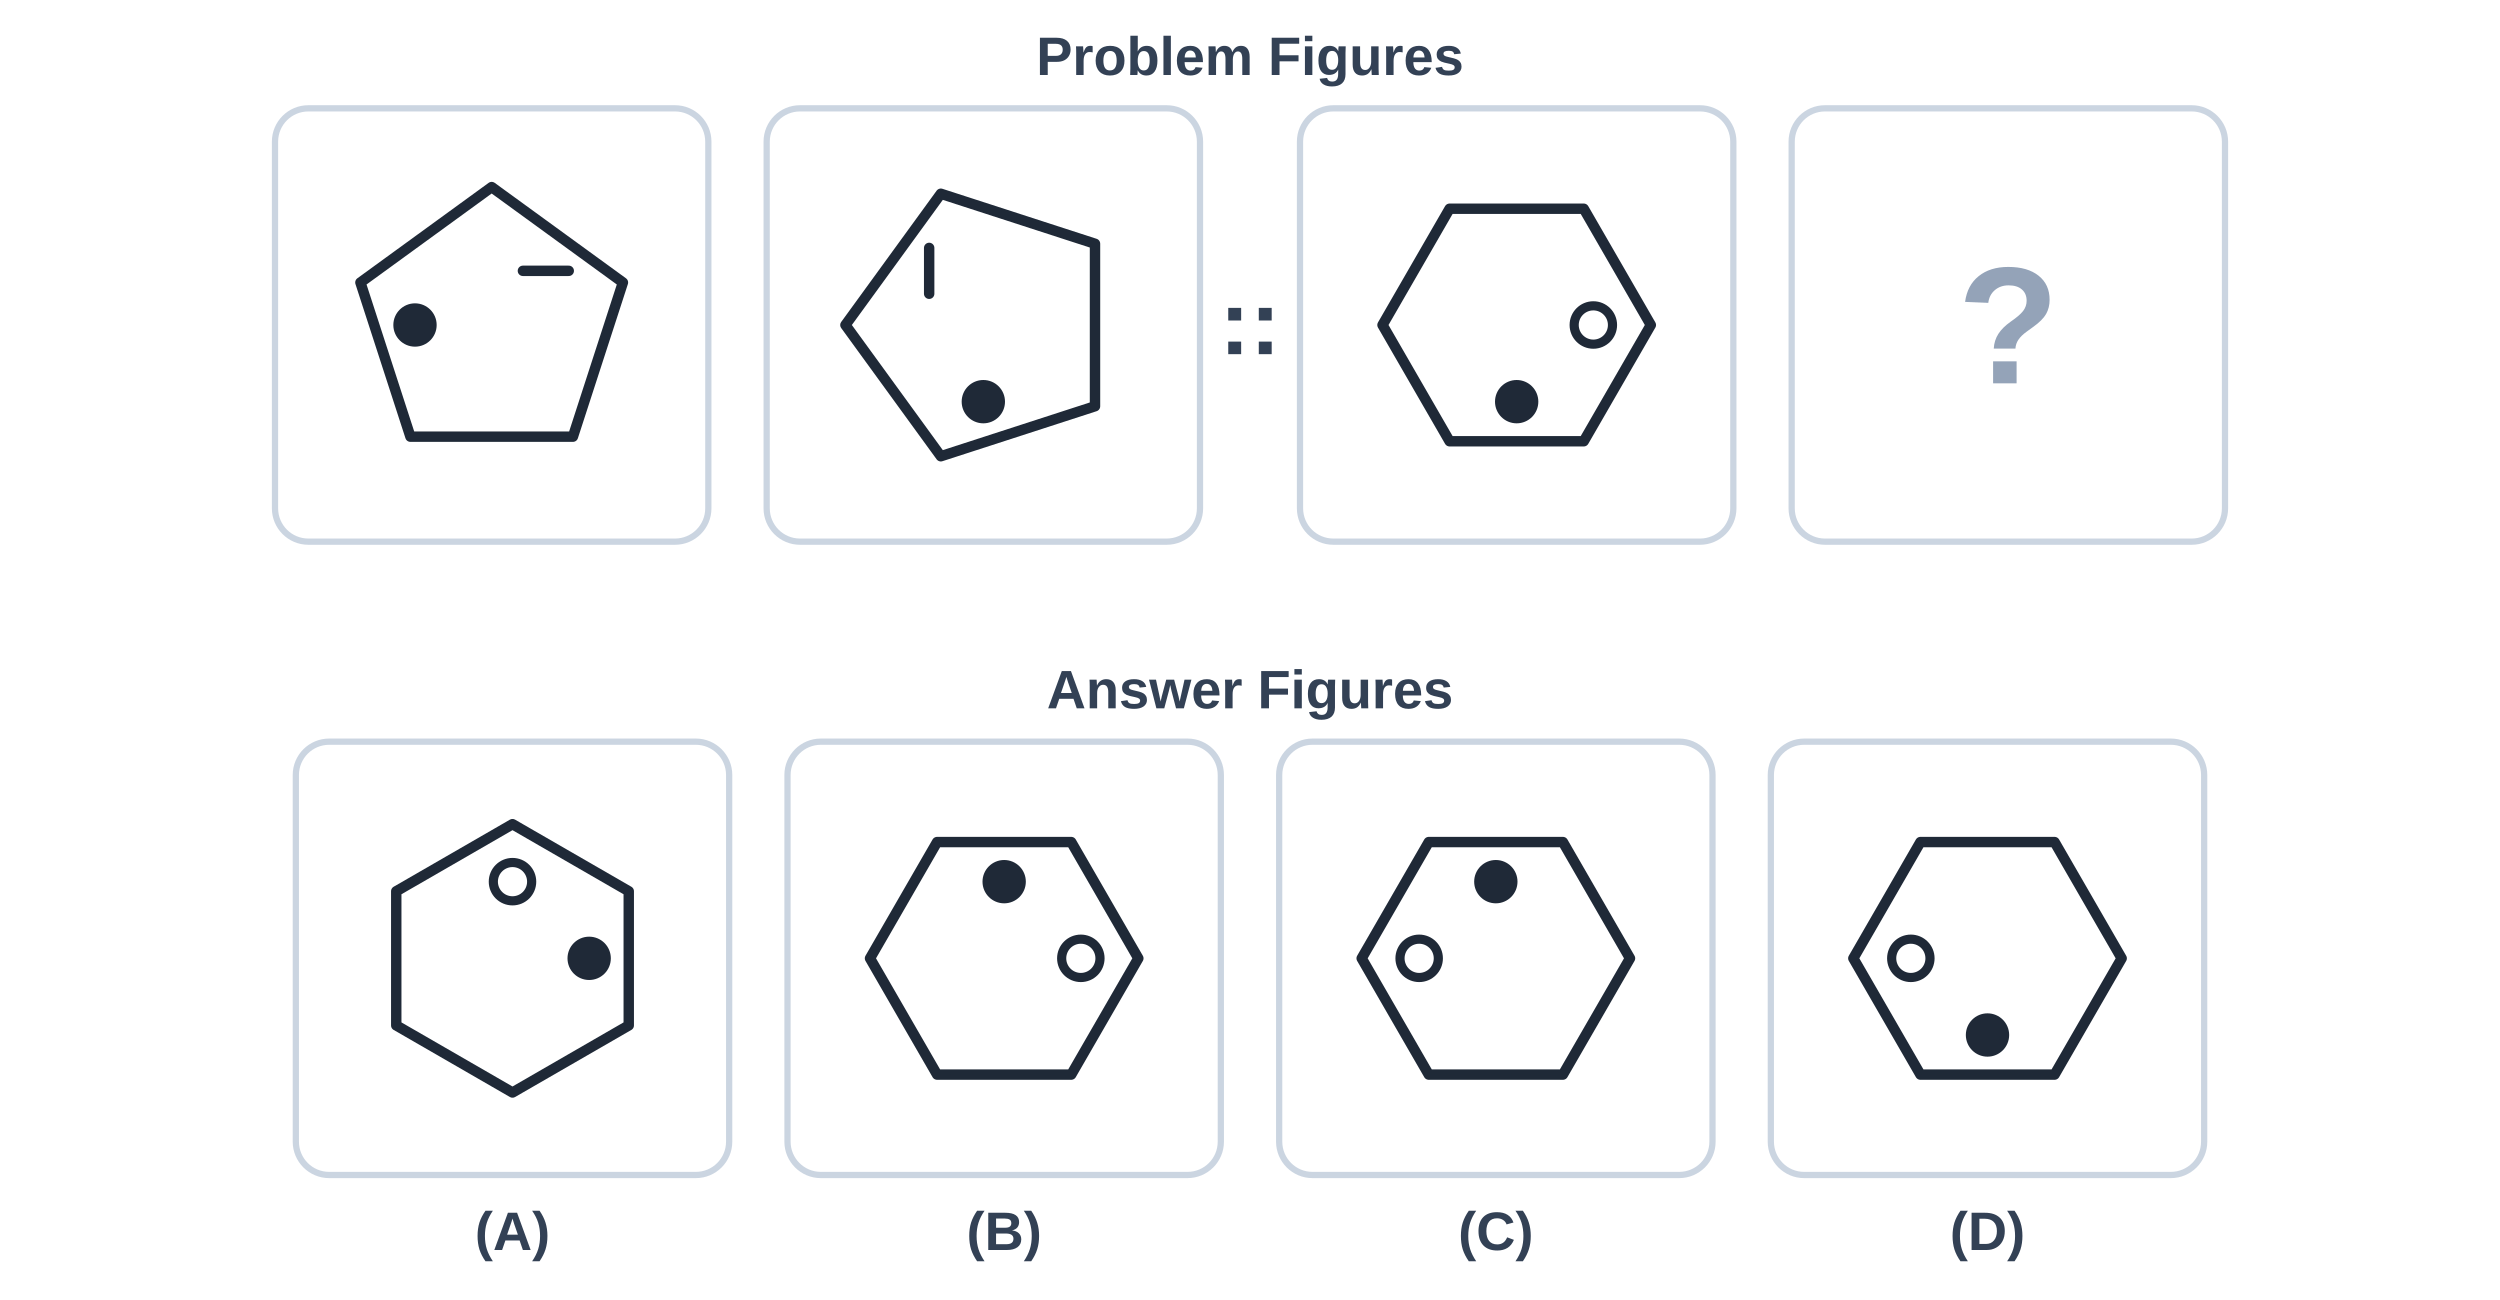
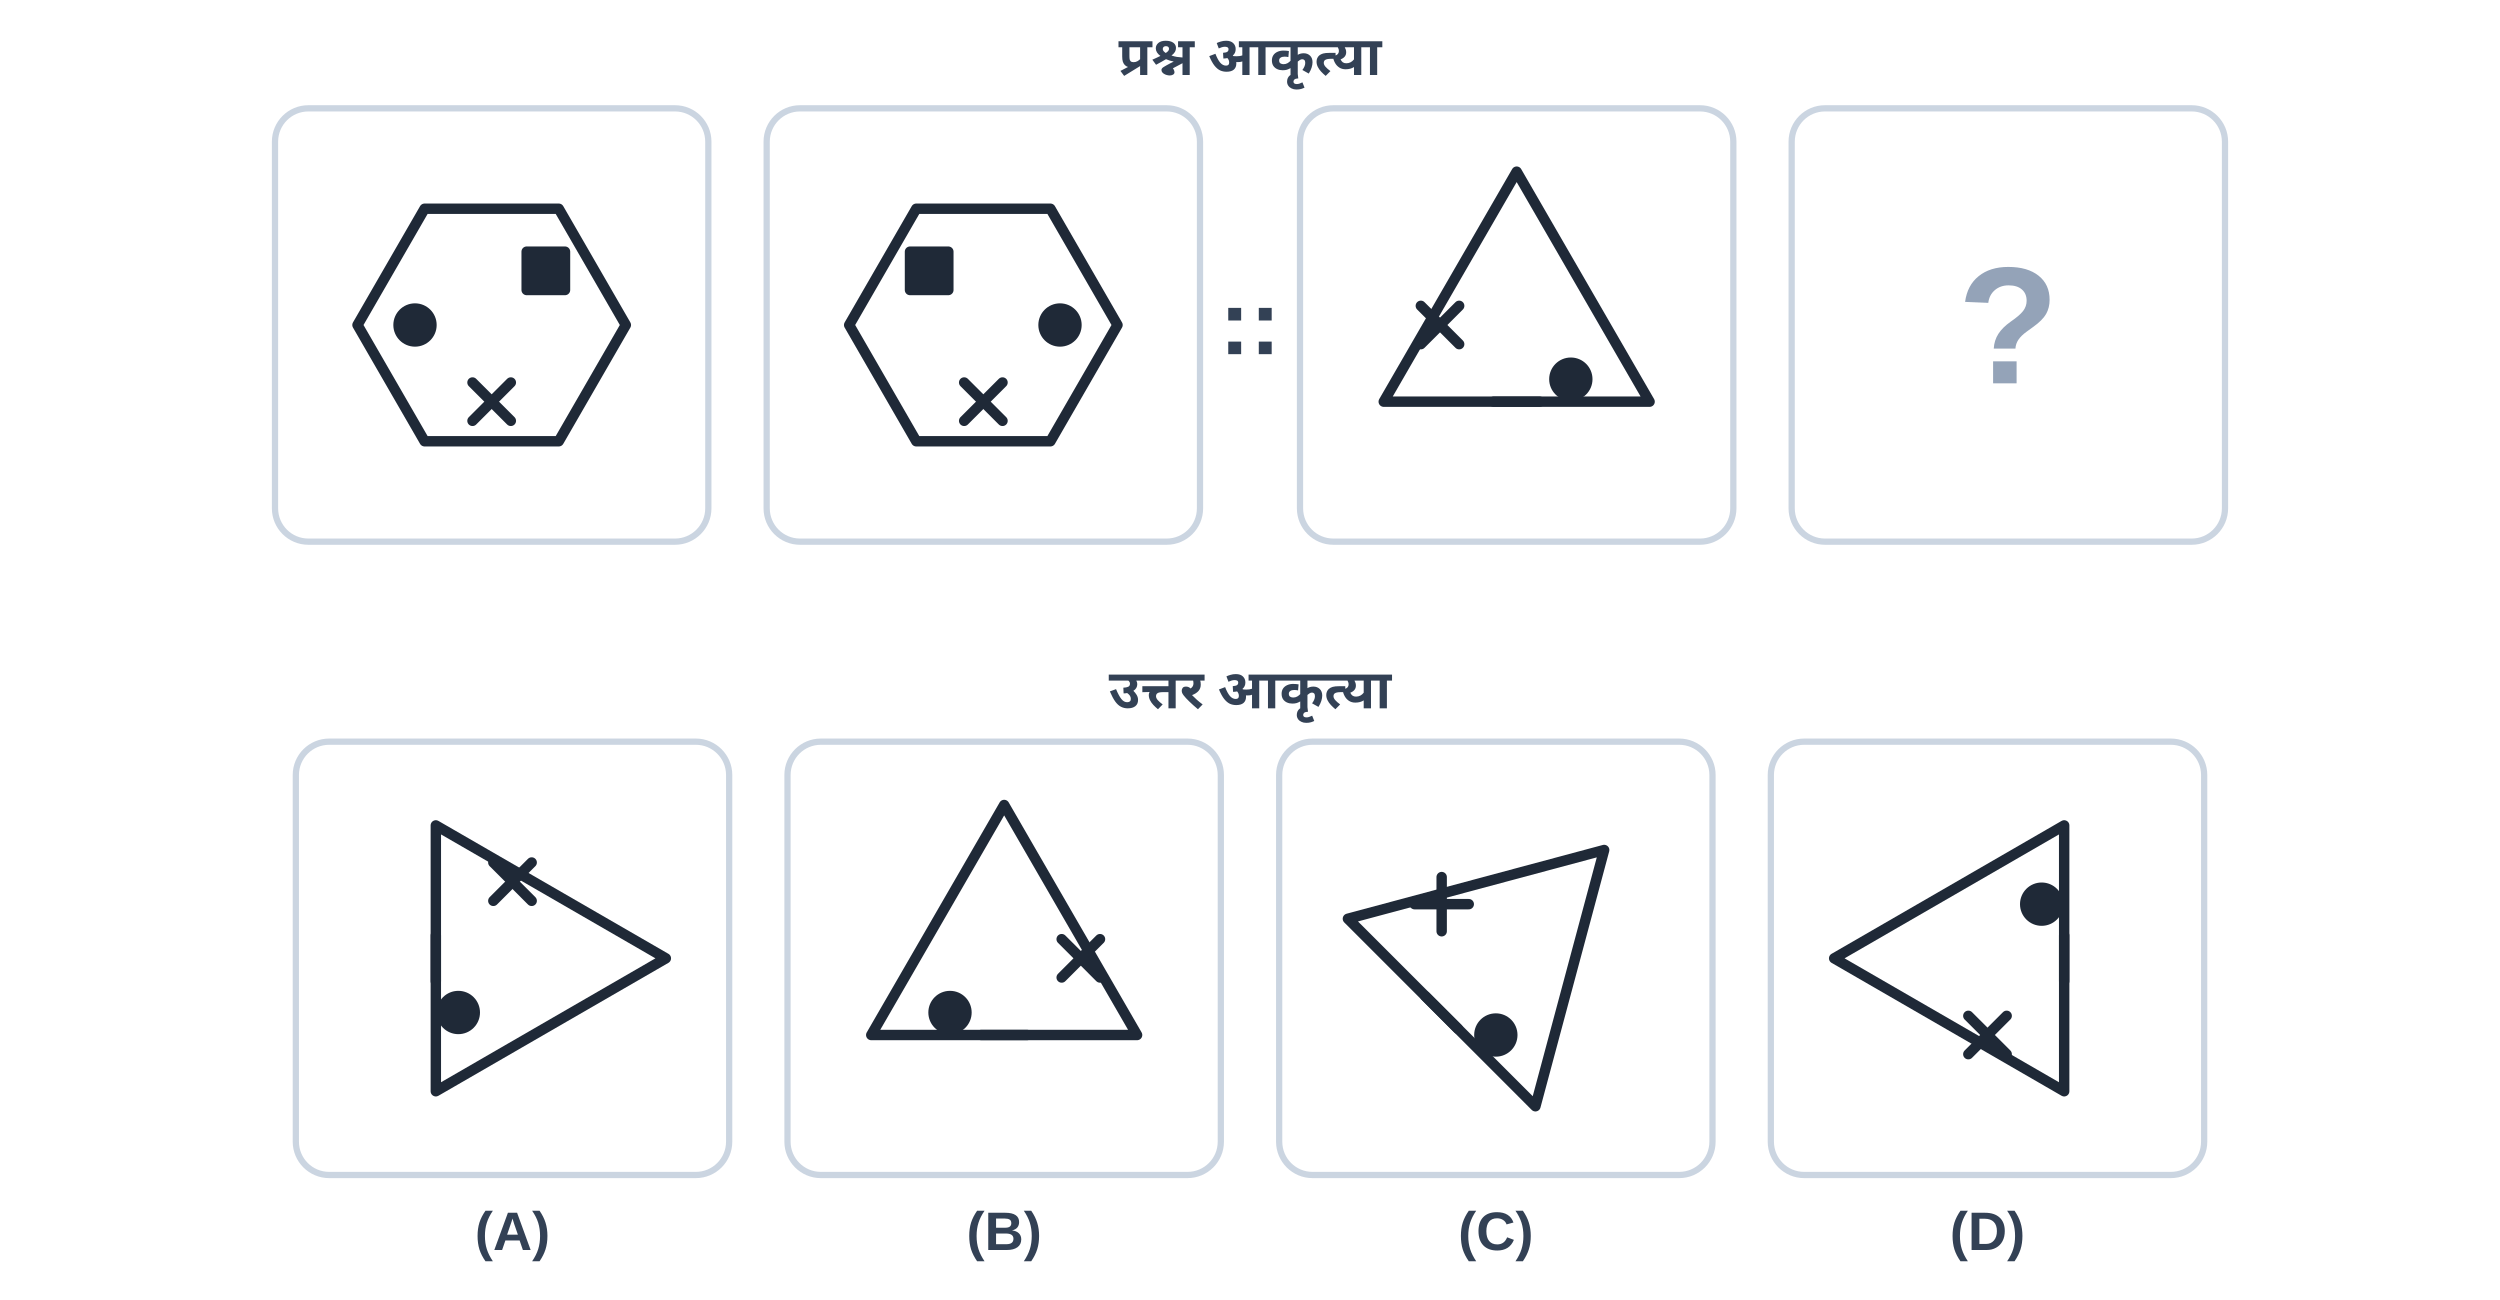
<svg xmlns="http://www.w3.org/2000/svg" viewBox="0 0 600 312" width="600" height="312">
  <rect width="600" height="312" fill="#ffffff" />
-   <text x="300" y="18" font-family="Arial, sans-serif" font-size="13" font-weight="700" fill="#334155" text-anchor="middle">Problem Figures</text>
+   <text x="300" y="18" font-family="Arial, Nirmala UI, Noto Sans Devanagari, Mangal, sans-serif" font-size="13" font-weight="700" fill="#334155" text-anchor="middle">प्रश्न आकृत्या</text>
  <rect x="66" y="26" width="104" height="104" rx="8" fill="#fff" stroke="#cbd5e1" stroke-width="1.5" />
-   <polygon points="118,44.9 149.5,67.8 137.5,104.8 98.5,104.8 86.5,67.8" fill="none" stroke="#1f2937" stroke-width="2.5" stroke-linejoin="round" stroke-linecap="round" />
-   <polyline points="125.5,65 136.5,65" fill="none" stroke="#1f2937" stroke-width="2.5" stroke-linejoin="round" stroke-linecap="round" />
+   <polygon points="150.2,78 134.1,105.9 101.9,105.9 85.8,78 101.9,50.1 134.1,50.1" fill="none" stroke="#1f2937" stroke-width="2.5" stroke-linejoin="round" stroke-linecap="round" />
+   <polygon points="126.4,60.4 135.6,60.4 135.6,69.6 126.4,69.6" fill="#1f2937" stroke="#1f2937" stroke-width="2.5" stroke-linejoin="round" stroke-linecap="round" />
  <circle cx="99.6" cy="78" r="4.1" fill="#1f2937" stroke="#1f2937" stroke-width="2.2" />
+   <polyline points="113.4,91.8 122.6,101" fill="none" stroke="#1f2937" stroke-width="2.5" stroke-linejoin="round" stroke-linecap="round" />
+   <polyline points="113.4,101 122.6,91.8" fill="none" stroke="#1f2937" stroke-width="2.5" stroke-linejoin="round" stroke-linecap="round" />
  <rect x="184" y="26" width="104" height="104" rx="8" fill="#fff" stroke="#cbd5e1" stroke-width="1.5" />
-   <polygon points="202.9,78 225.8,46.5 262.8,58.5 262.8,97.5 225.8,109.5" fill="none" stroke="#1f2937" stroke-width="2.5" stroke-linejoin="round" stroke-linecap="round" />
-   <polyline points="223,70.5 223,59.5" fill="none" stroke="#1f2937" stroke-width="2.5" stroke-linejoin="round" stroke-linecap="round" />
-   <circle cx="236" cy="96.4" r="4.1" fill="#1f2937" stroke="#1f2937" stroke-width="2.2" />
+   <polygon points="203.8,78 219.9,105.9 252.1,105.9 268.2,78 252.1,50.1 219.9,50.1" fill="none" stroke="#1f2937" stroke-width="2.5" stroke-linejoin="round" stroke-linecap="round" />
+   <polygon points="227.6,60.4 218.4,60.4 218.4,69.6 227.6,69.6" fill="#1f2937" stroke="#1f2937" stroke-width="2.5" stroke-linejoin="round" stroke-linecap="round" />
+   <circle cx="254.4" cy="78" r="4.1" fill="#1f2937" stroke="#1f2937" stroke-width="2.2" />
+   <polyline points="240.6,91.8 231.4,101" fill="none" stroke="#1f2937" stroke-width="2.5" stroke-linejoin="round" stroke-linecap="round" />
+   <polyline points="240.6,101 231.4,91.8" fill="none" stroke="#1f2937" stroke-width="2.5" stroke-linejoin="round" stroke-linecap="round" />
  <text x="300" y="85" font-family="Arial" font-size="22" font-weight="700" fill="#334155" text-anchor="middle">::</text>
  <rect x="312" y="26" width="104" height="104" rx="8" fill="#fff" stroke="#cbd5e1" stroke-width="1.5" />
-   <polygon points="396.2,78 380.1,105.9 347.9,105.9 331.8,78 347.9,50.1 380.1,50.1" fill="none" stroke="#1f2937" stroke-width="2.5" stroke-linejoin="round" stroke-linecap="round" />
-   <circle cx="364" cy="96.4" r="4.1" fill="#1f2937" stroke="#1f2937" stroke-width="2.2" />
-   <circle cx="382.4" cy="78" r="4.6" fill="none" stroke="#1f2937" stroke-width="2.2" />
+   <polygon points="364,41.2 395.9,96.4 332.1,96.4" fill="none" stroke="#1f2937" stroke-width="2.5" stroke-linejoin="round" stroke-linecap="round" />
+   <polyline points="358.5,96.4 369.5,96.4" fill="none" stroke="#1f2937" stroke-width="2.5" stroke-linejoin="round" stroke-linecap="round" />
+   <circle cx="377" cy="91" r="4.1" fill="#1f2937" stroke="#1f2937" stroke-width="2.2" />
+   <polyline points="341,73.4 350.2,82.6" fill="none" stroke="#1f2937" stroke-width="2.5" stroke-linejoin="round" stroke-linecap="round" />
+   <polyline points="341,82.6 350.2,73.4" fill="none" stroke="#1f2937" stroke-width="2.5" stroke-linejoin="round" stroke-linecap="round" />
  <rect x="430" y="26" width="104" height="104" rx="8" fill="#fff" stroke="#cbd5e1" stroke-width="1.5" />
  <text x="482" y="92" font-family="Arial" font-size="40" font-weight="700" fill="#94a3b8" text-anchor="middle">?</text>
-   <text x="300" y="170" font-family="Arial, sans-serif" font-size="13" font-weight="700" fill="#334155" text-anchor="middle">Answer Figures</text>
+   <text x="300" y="170" font-family="Arial, Nirmala UI, Noto Sans Devanagari, Mangal, sans-serif" font-size="13" font-weight="700" fill="#334155" text-anchor="middle">उत्तर आकृत्या</text>
  <rect x="71" y="178" width="104" height="104" rx="8" fill="#fff" stroke="#cbd5e1" stroke-width="1.5" />
-   <polygon points="123,197.8 150.9,213.9 150.9,246.1 123,262.2 95.1,246.1 95.1,213.9" fill="none" stroke="#1f2937" stroke-width="2.5" stroke-linejoin="round" stroke-linecap="round" />
-   <circle cx="141.4" cy="230" r="4.1" fill="#1f2937" stroke="#1f2937" stroke-width="2.2" />
-   <circle cx="123" cy="211.6" r="4.6" fill="none" stroke="#1f2937" stroke-width="2.2" />
-   <text x="123" y="300" font-family="Arial, sans-serif" font-size="13" font-weight="600" fill="#334155" text-anchor="middle">(A)</text>
+   <polygon points="159.8,230 104.6,261.9 104.6,198.1" fill="none" stroke="#1f2937" stroke-width="2.5" stroke-linejoin="round" stroke-linecap="round" />
+   <polyline points="104.6,224.5 104.6,235.5" fill="none" stroke="#1f2937" stroke-width="2.5" stroke-linejoin="round" stroke-linecap="round" />
+   <circle cx="110" cy="243" r="4.1" fill="#1f2937" stroke="#1f2937" stroke-width="2.2" />
+   <polyline points="127.6,207 118.4,216.2" fill="none" stroke="#1f2937" stroke-width="2.5" stroke-linejoin="round" stroke-linecap="round" />
+   <polyline points="118.4,207 127.6,216.2" fill="none" stroke="#1f2937" stroke-width="2.5" stroke-linejoin="round" stroke-linecap="round" />
+   <text x="123" y="300" font-family="Arial, Nirmala UI, Noto Sans Devanagari, Mangal, sans-serif" font-size="13" font-weight="600" fill="#334155" text-anchor="middle">(A)</text>
  <rect x="189" y="178" width="104" height="104" rx="8" fill="#fff" stroke="#cbd5e1" stroke-width="1.5" />
-   <polygon points="273.2,230 257.1,202.1 224.9,202.1 208.8,230 224.9,257.9 257.1,257.9" fill="none" stroke="#1f2937" stroke-width="2.5" stroke-linejoin="round" stroke-linecap="round" />
-   <circle cx="241" cy="211.6" r="4.1" fill="#1f2937" stroke="#1f2937" stroke-width="2.2" />
-   <circle cx="259.4" cy="230" r="4.6" fill="none" stroke="#1f2937" stroke-width="2.2" />
-   <text x="241" y="300" font-family="Arial, sans-serif" font-size="13" font-weight="600" fill="#334155" text-anchor="middle">(B)</text>
+   <polygon points="241,193.2 209.1,248.4 272.9,248.4" fill="none" stroke="#1f2937" stroke-width="2.5" stroke-linejoin="round" stroke-linecap="round" />
+   <polyline points="246.5,248.4 235.5,248.4" fill="none" stroke="#1f2937" stroke-width="2.5" stroke-linejoin="round" stroke-linecap="round" />
+   <circle cx="228" cy="243" r="4.1" fill="#1f2937" stroke="#1f2937" stroke-width="2.2" />
+   <polyline points="264,225.4 254.8,234.6" fill="none" stroke="#1f2937" stroke-width="2.5" stroke-linejoin="round" stroke-linecap="round" />
+   <polyline points="264,234.6 254.8,225.4" fill="none" stroke="#1f2937" stroke-width="2.5" stroke-linejoin="round" stroke-linecap="round" />
+   <text x="241" y="300" font-family="Arial, Nirmala UI, Noto Sans Devanagari, Mangal, sans-serif" font-size="13" font-weight="600" fill="#334155" text-anchor="middle">(B)</text>
  <rect x="307" y="178" width="104" height="104" rx="8" fill="#fff" stroke="#cbd5e1" stroke-width="1.5" />
-   <polygon points="326.8,230 342.9,202.1 375.1,202.1 391.2,230 375.1,257.9 342.9,257.9" fill="none" stroke="#1f2937" stroke-width="2.5" stroke-linejoin="round" stroke-linecap="round" />
-   <circle cx="359" cy="211.6" r="4.1" fill="#1f2937" stroke="#1f2937" stroke-width="2.2" />
-   <circle cx="340.6" cy="230" r="4.6" fill="none" stroke="#1f2937" stroke-width="2.2" />
-   <text x="359" y="300" font-family="Arial, sans-serif" font-size="13" font-weight="600" fill="#334155" text-anchor="middle">(C)</text>
+   <polygon points="385,204 368.5,265.5 323.5,220.5" fill="none" stroke="#1f2937" stroke-width="2.5" stroke-linejoin="round" stroke-linecap="round" />
+   <polyline points="342.1,239.1 349.9,246.9" fill="none" stroke="#1f2937" stroke-width="2.5" stroke-linejoin="round" stroke-linecap="round" />
+   <circle cx="359" cy="248.4" r="4.1" fill="#1f2937" stroke="#1f2937" stroke-width="2.2" />
+   <polyline points="346,210.5 346,223.5" fill="none" stroke="#1f2937" stroke-width="2.5" stroke-linejoin="round" stroke-linecap="round" />
+   <polyline points="339.5,217 352.5,217" fill="none" stroke="#1f2937" stroke-width="2.5" stroke-linejoin="round" stroke-linecap="round" />
+   <text x="359" y="300" font-family="Arial, Nirmala UI, Noto Sans Devanagari, Mangal, sans-serif" font-size="13" font-weight="600" fill="#334155" text-anchor="middle">(C)</text>
  <rect x="425" y="178" width="104" height="104" rx="8" fill="#fff" stroke="#cbd5e1" stroke-width="1.5" />
-   <polygon points="444.8,230 460.9,257.9 493.1,257.9 509.2,230 493.1,202.1 460.9,202.1" fill="none" stroke="#1f2937" stroke-width="2.5" stroke-linejoin="round" stroke-linecap="round" />
-   <circle cx="477" cy="248.4" r="4.1" fill="#1f2937" stroke="#1f2937" stroke-width="2.2" />
-   <circle cx="458.6" cy="230" r="4.6" fill="none" stroke="#1f2937" stroke-width="2.2" />
-   <text x="477" y="300" font-family="Arial, sans-serif" font-size="13" font-weight="600" fill="#334155" text-anchor="middle">(D)</text>
+   <polygon points="440.2,230 495.4,198.1 495.4,261.9" fill="none" stroke="#1f2937" stroke-width="2.5" stroke-linejoin="round" stroke-linecap="round" />
+   <polyline points="495.4,235.5 495.4,224.5" fill="none" stroke="#1f2937" stroke-width="2.5" stroke-linejoin="round" stroke-linecap="round" />
+   <circle cx="490" cy="217" r="4.1" fill="#1f2937" stroke="#1f2937" stroke-width="2.2" />
+   <polyline points="472.4,253 481.6,243.8" fill="none" stroke="#1f2937" stroke-width="2.5" stroke-linejoin="round" stroke-linecap="round" />
+   <polyline points="481.6,253 472.4,243.8" fill="none" stroke="#1f2937" stroke-width="2.5" stroke-linejoin="round" stroke-linecap="round" />
+   <text x="477" y="300" font-family="Arial, Nirmala UI, Noto Sans Devanagari, Mangal, sans-serif" font-size="13" font-weight="600" fill="#334155" text-anchor="middle">(D)</text>
</svg>
